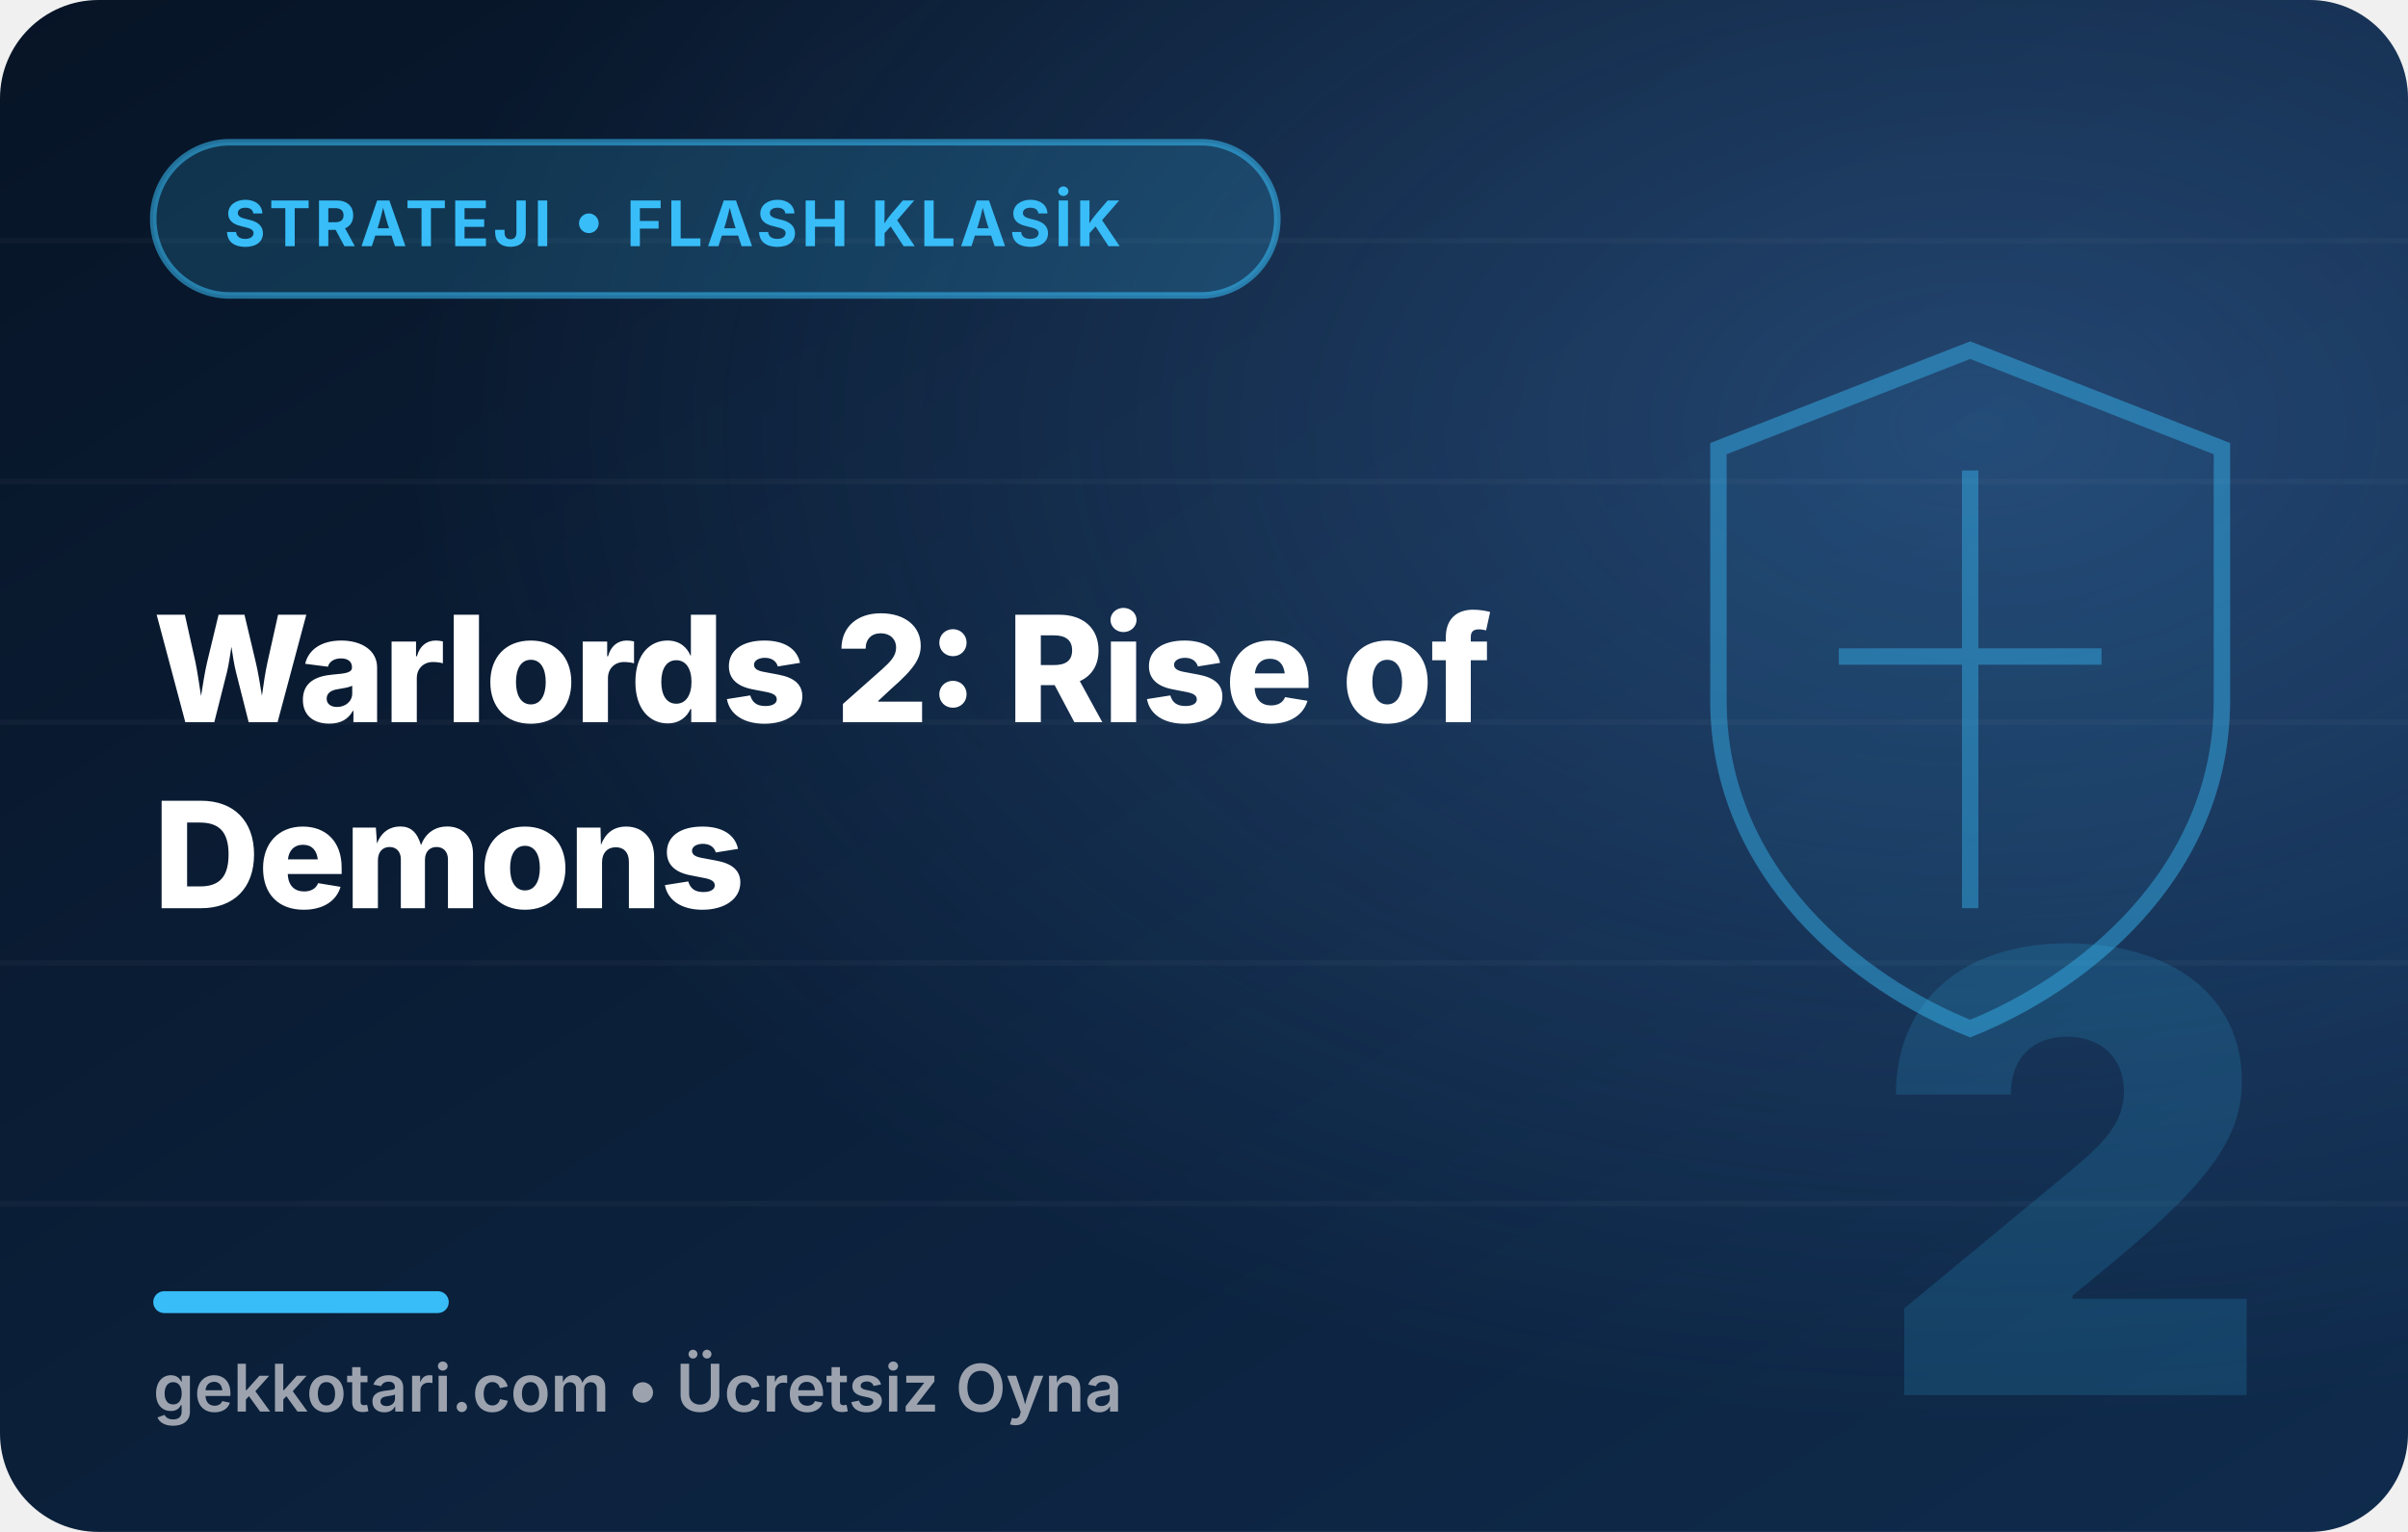
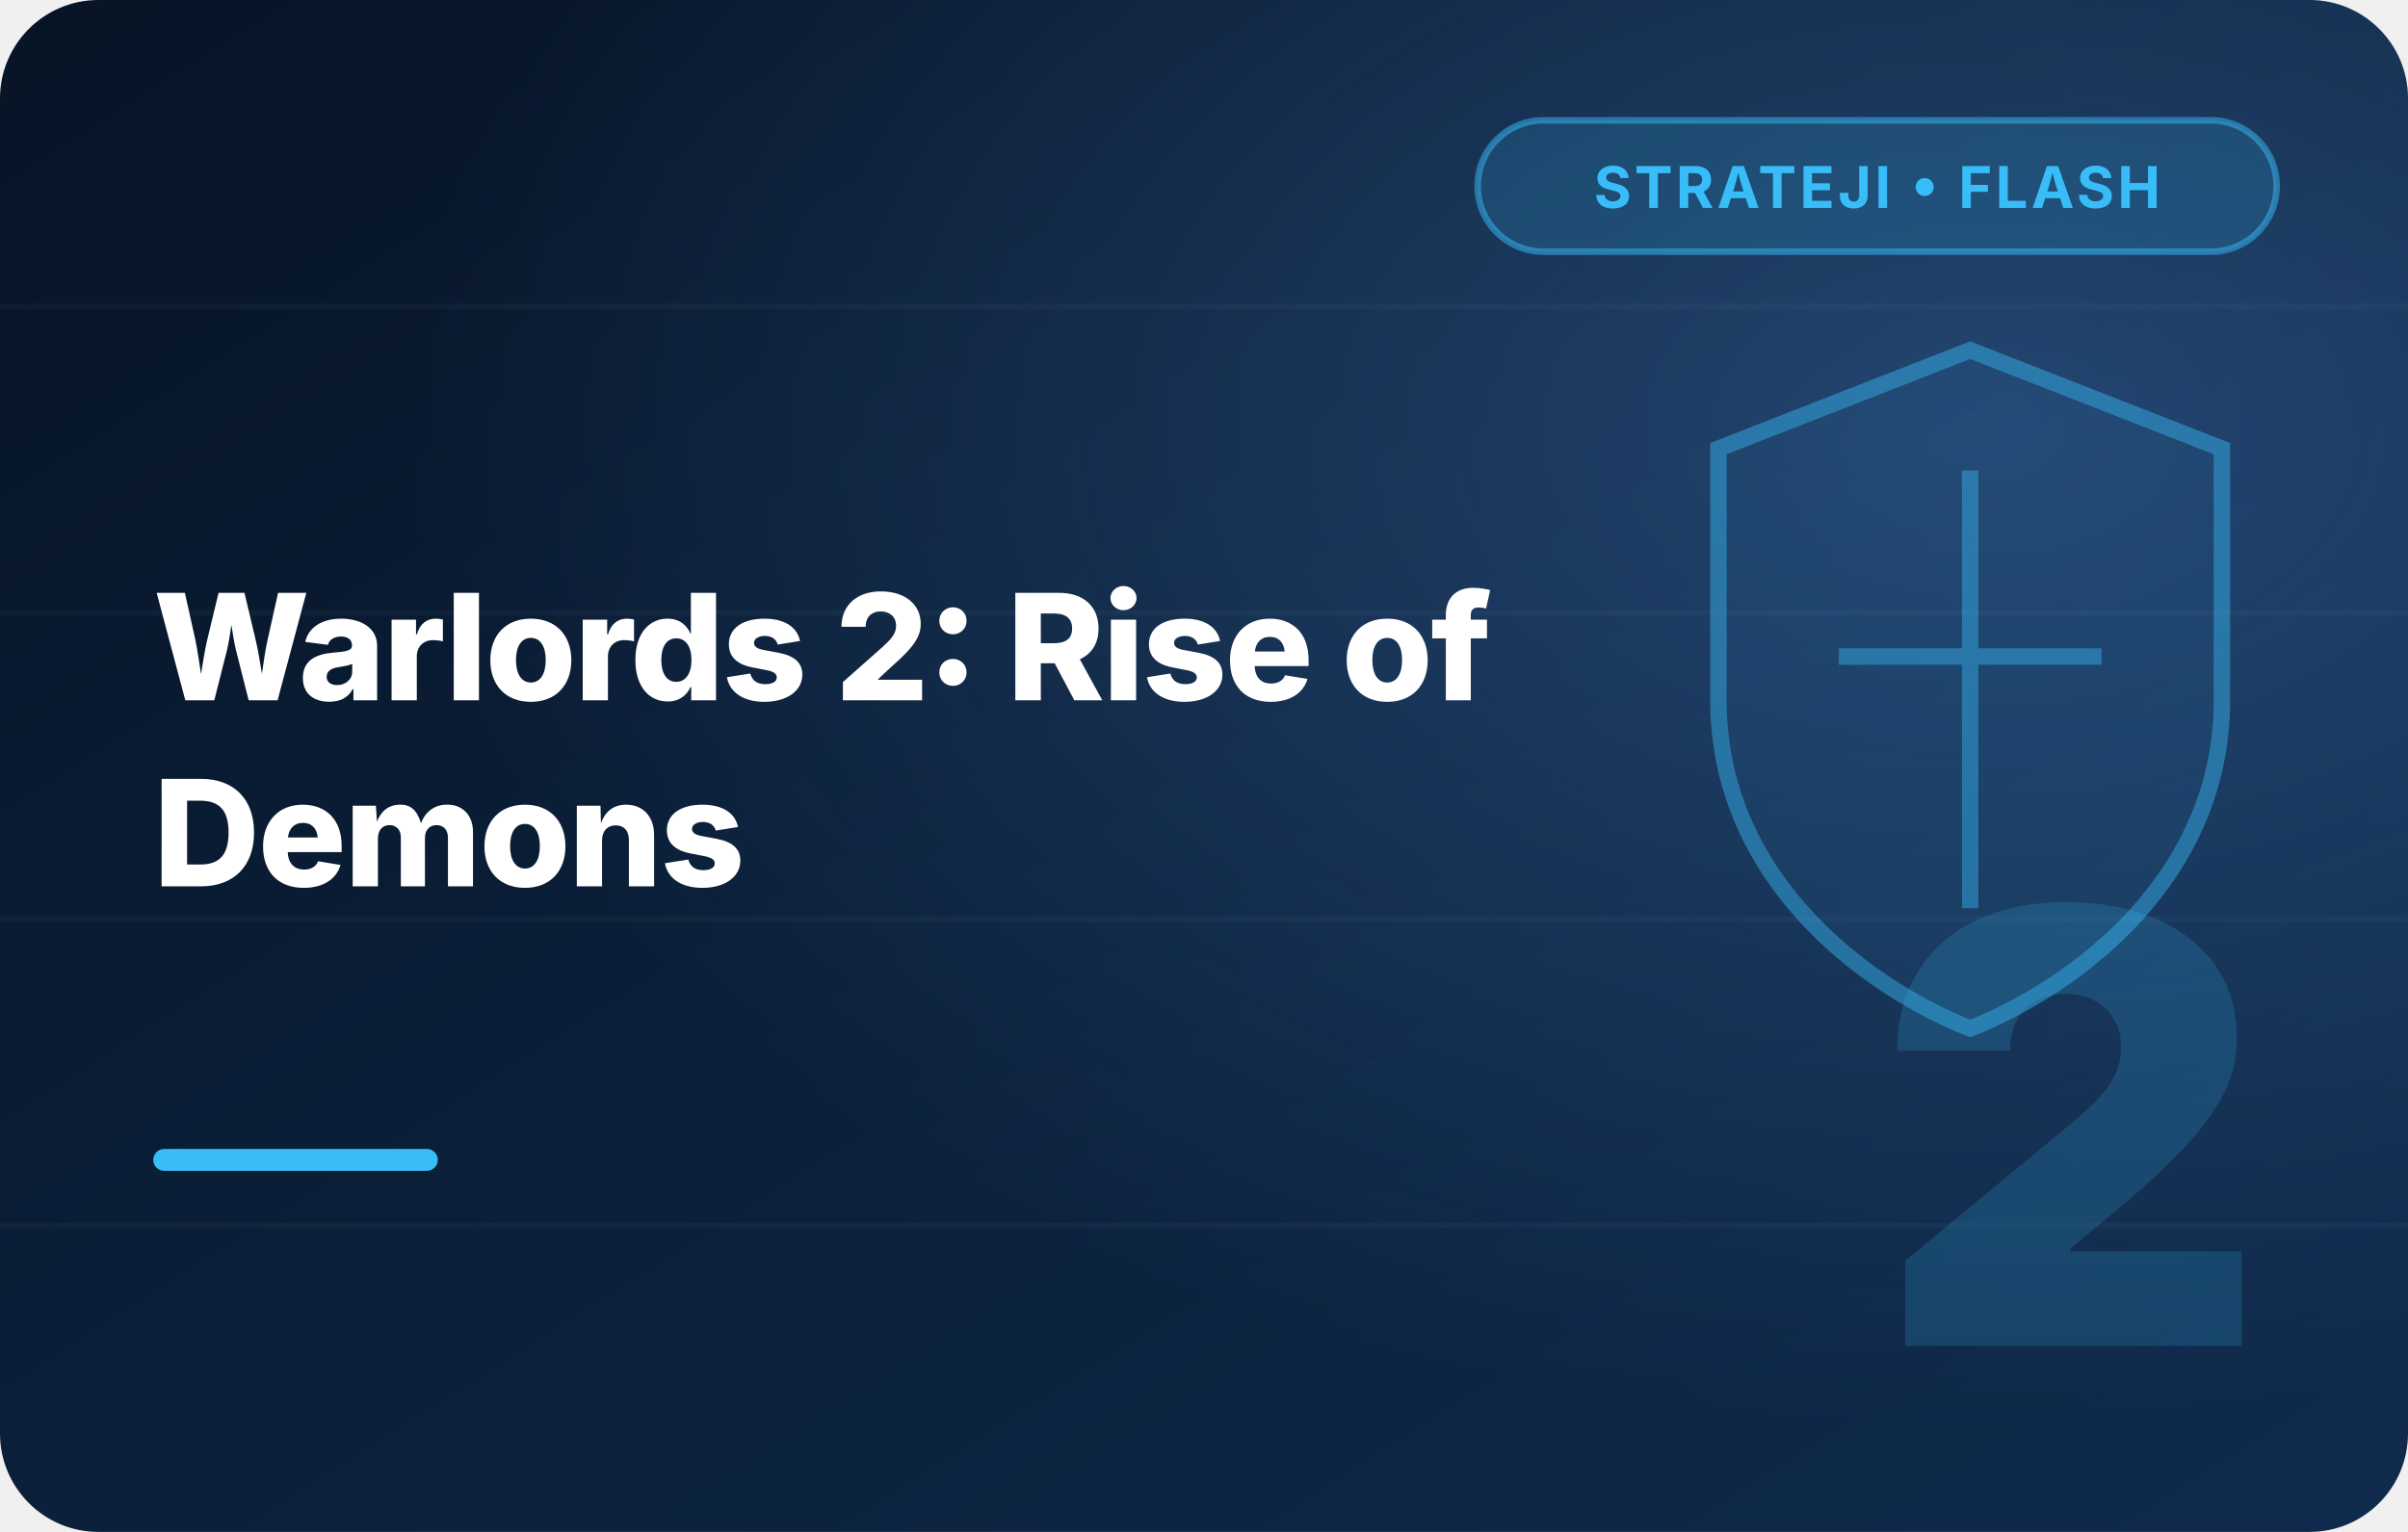
<svg xmlns="http://www.w3.org/2000/svg" viewBox="0 0 440 280" width="440" height="280">
  <defs>
    <linearGradient id="g-warlords-2-rise-of-demons" x1="0" y1="0" x2="1" y2="1">
      <stop offset="0%" stop-color="#071426" />
      <stop offset="100%" stop-color="#0f2b4d" />
    </linearGradient>
    <radialGradient id="r-warlords-2-rise-of-demons" cx="0.82" cy="0.28" r="0.65">
      <stop offset="0%" stop-color="#60a5fa" stop-opacity="0.28" />
      <stop offset="100%" stop-color="#60a5fa" stop-opacity="0" />
    </radialGradient>
  </defs>
  <rect width="440" height="280" rx="18" fill="url(#g-warlords-2-rise-of-demons)" />
  <rect width="440" height="280" rx="18" fill="url(#r-warlords-2-rise-of-demons)" />
-   <path d="M0 44 H440 M0 88 H440 M0 132 H440 M0 176 H440 M0 220 H440" stroke="#ffffff" stroke-opacity="0.03" stroke-width="1" />
-   <text x="415" y="255" text-anchor="end" fill="#38bdf8" fill-opacity="0.16" font-family="Inter,Arial,sans-serif" font-size="112" font-weight="900">2</text>
+   <path d="M0 56 H440 M0 112 H440 M0 168 H440 M0 224 H440" stroke="#ffffff" stroke-opacity="0.03" stroke-width="1" />
+   <text x="414" y="246" text-anchor="end" fill="#38bdf8" fill-opacity="0.18" font-family="Inter,Arial,sans-serif" font-size="110" font-weight="900">2</text>
  <g transform="translate(360,118)" stroke="#38bdf8" stroke-width="3" fill="#38bdf8" fill-opacity="0.12" opacity="0.45">
    <path d="M0-54 L46-36 V10 C46 42 20 62 0 70 C-20 62 -46 42 -46 10 V-36 Z" />
    <path d="M0-32 V48 M-24 2 H24" fill="none" />
  </g>
-   <rect x="28" y="26" width="205.4" height="28" rx="14" fill="#38bdf8" fill-opacity="0.18" stroke="#38bdf8" stroke-opacity="0.55" stroke-width="1.2" />
-   <text x="41" y="45" fill="#38bdf8" font-family="Inter,Segoe UI,Arial,sans-serif" font-size="11.5" font-weight="700" letter-spacing="0.7">STRATEJI • FLASH KLASİK</text>
-   <text x="28" y="132" fill="#ffffff" font-family="Inter,Segoe UI,Arial,sans-serif" font-size="27" font-weight="800" letter-spacing="-0.4">Warlords 2: Rise of</text>
-   <text x="28" y="166" fill="#ffffff" font-family="Inter,Segoe UI,Arial,sans-serif" font-size="27" font-weight="800" letter-spacing="-0.4">Demons</text>
-   <rect x="28" y="236" width="54" height="4" rx="2" fill="#38bdf8" />
-   <text x="28" y="258" fill="#9ca3af" font-family="Inter,Segoe UI,Arial,sans-serif" font-size="12" font-weight="600">gekkotari.com • Ücretsiz Oyna</text>
+   <rect x="270" y="22" width="146" height="24" rx="12" fill="#38bdf8" fill-opacity="0.16" stroke="#38bdf8" stroke-opacity="0.5" stroke-width="1.2" />
+   <text x="343" y="38" text-anchor="middle" fill="#38bdf8" font-family="Inter,Segoe UI,Arial,sans-serif" font-size="10.5" font-weight="700" letter-spacing="0.6">STRATEJI • FLASH</text>
+   <text x="28" y="128" fill="#ffffff" font-family="Inter,Segoe UI,Arial,sans-serif" font-size="27" font-weight="800" letter-spacing="-0.4">Warlords 2: Rise of</text>
+   <text x="28" y="162" fill="#ffffff" font-family="Inter,Segoe UI,Arial,sans-serif" font-size="27" font-weight="800" letter-spacing="-0.4">Demons</text>
+   <rect x="28" y="210" width="52" height="4" rx="2" fill="#38bdf8" />
</svg>
